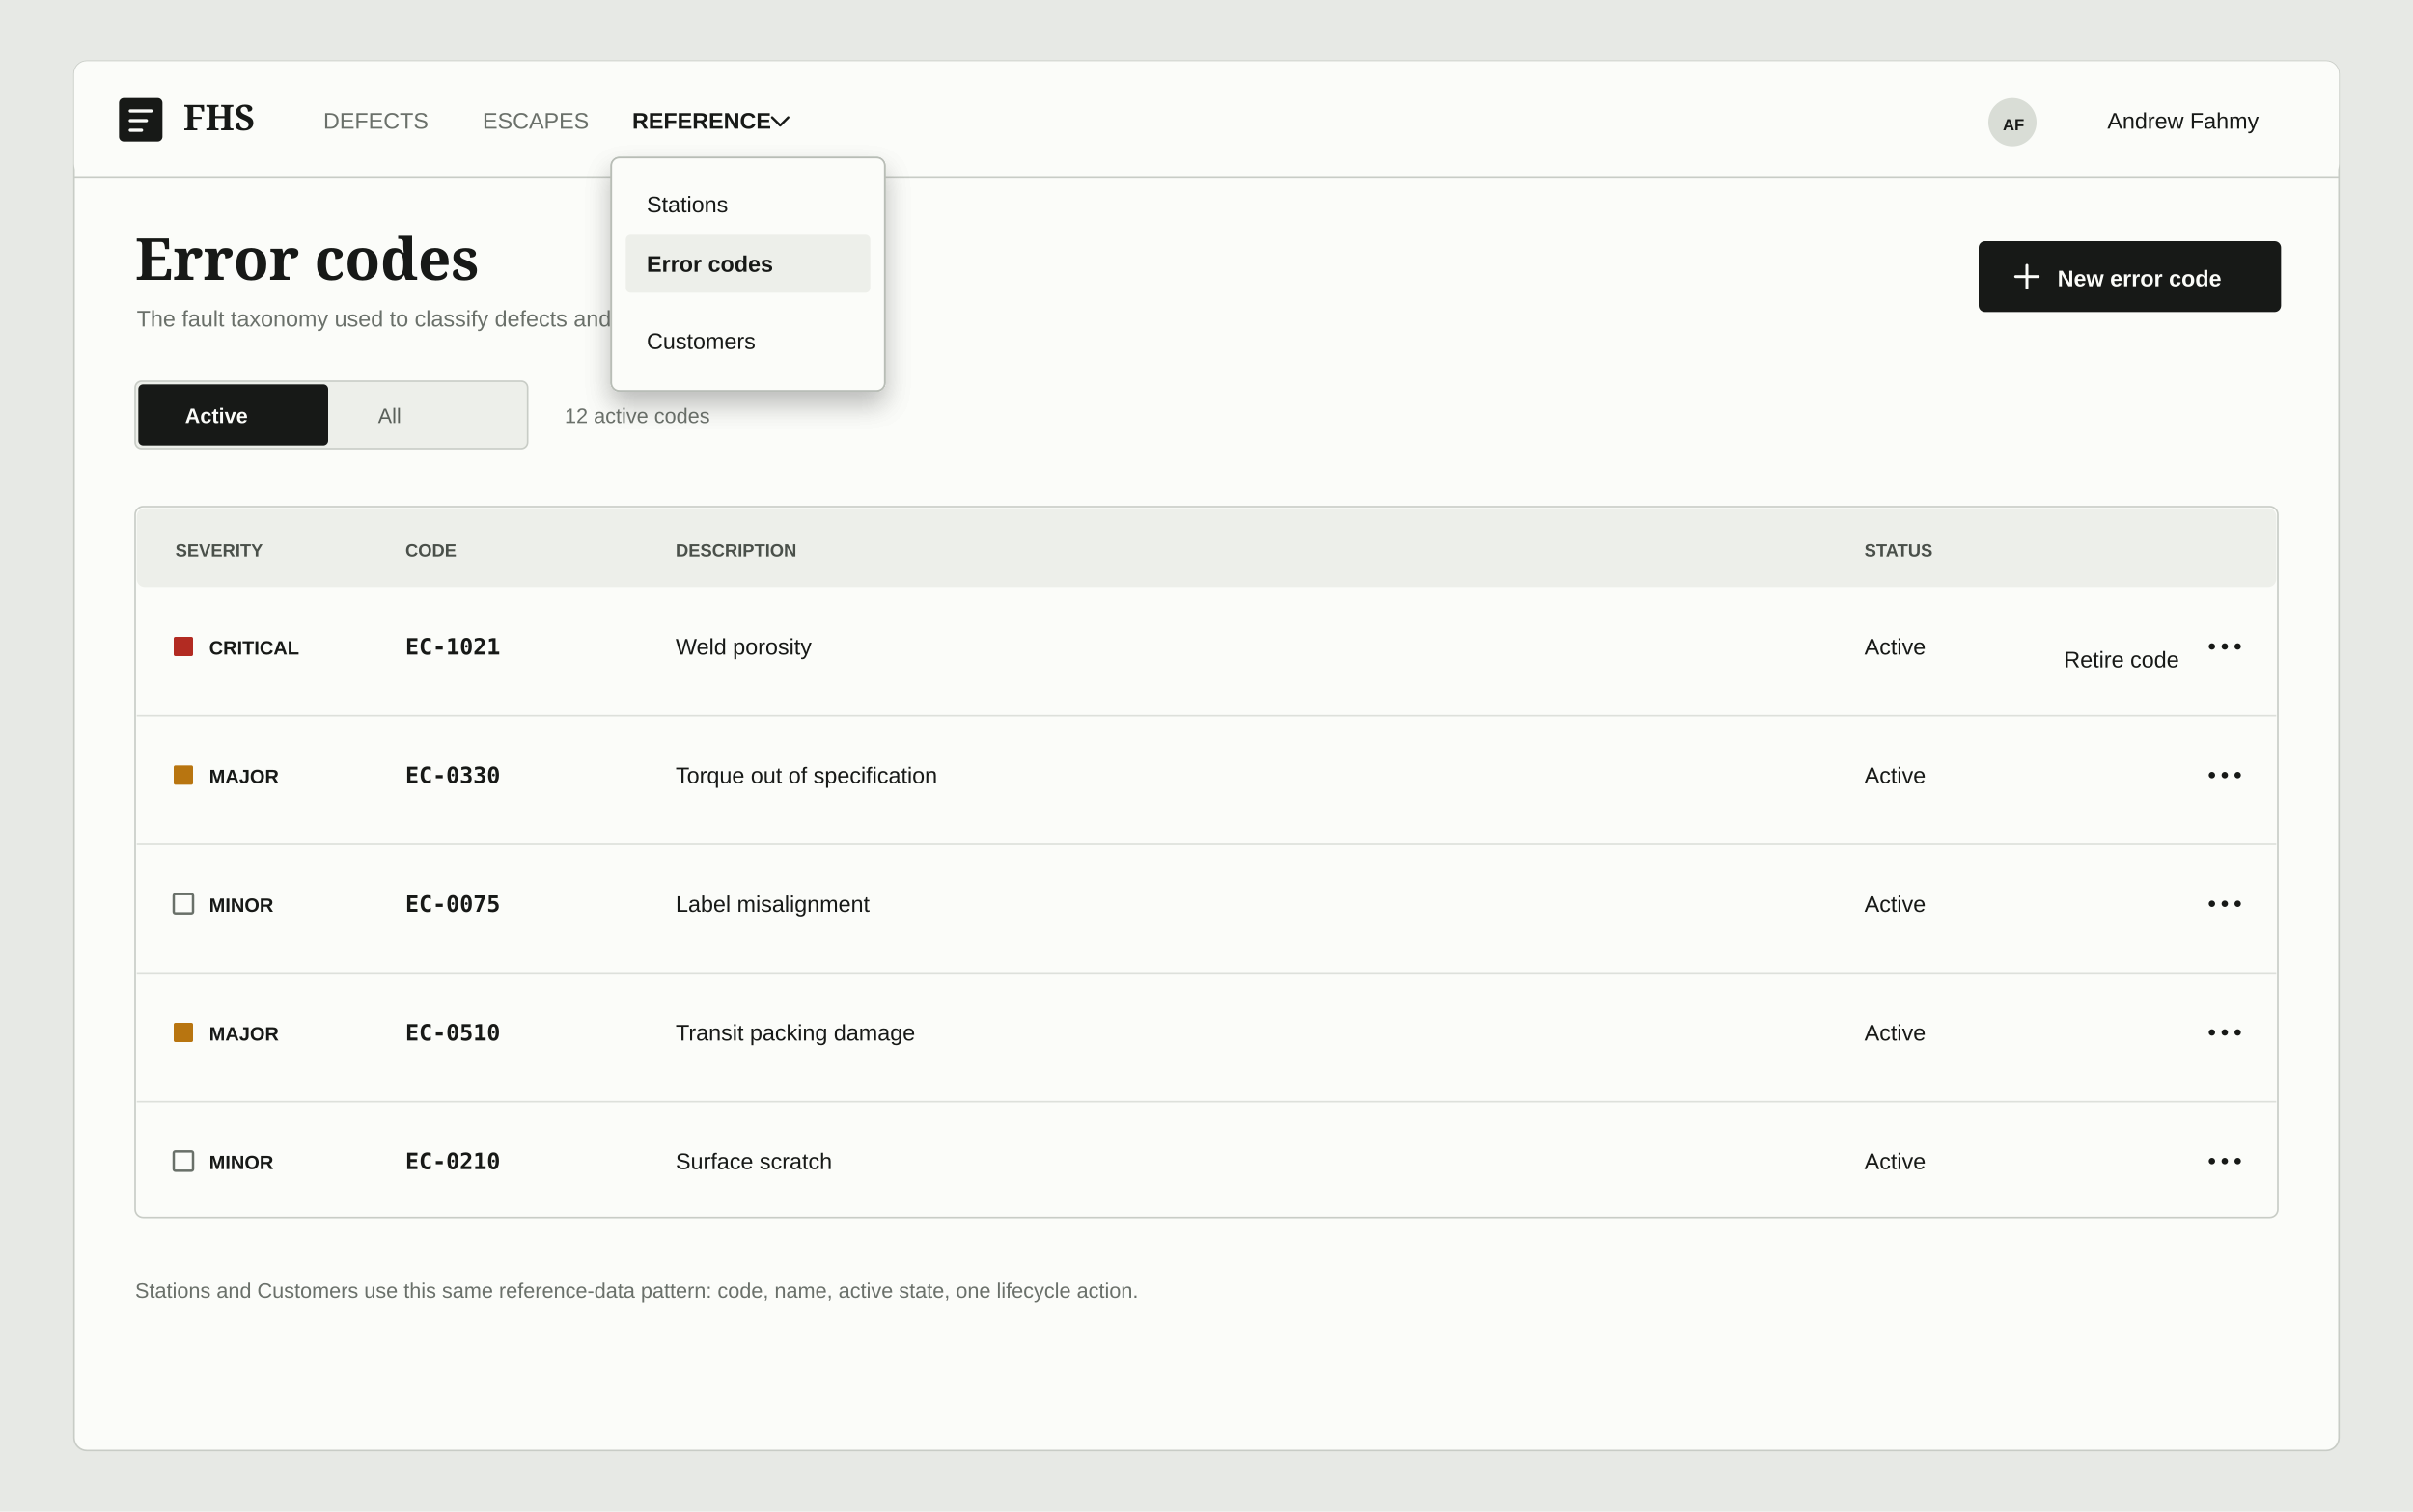
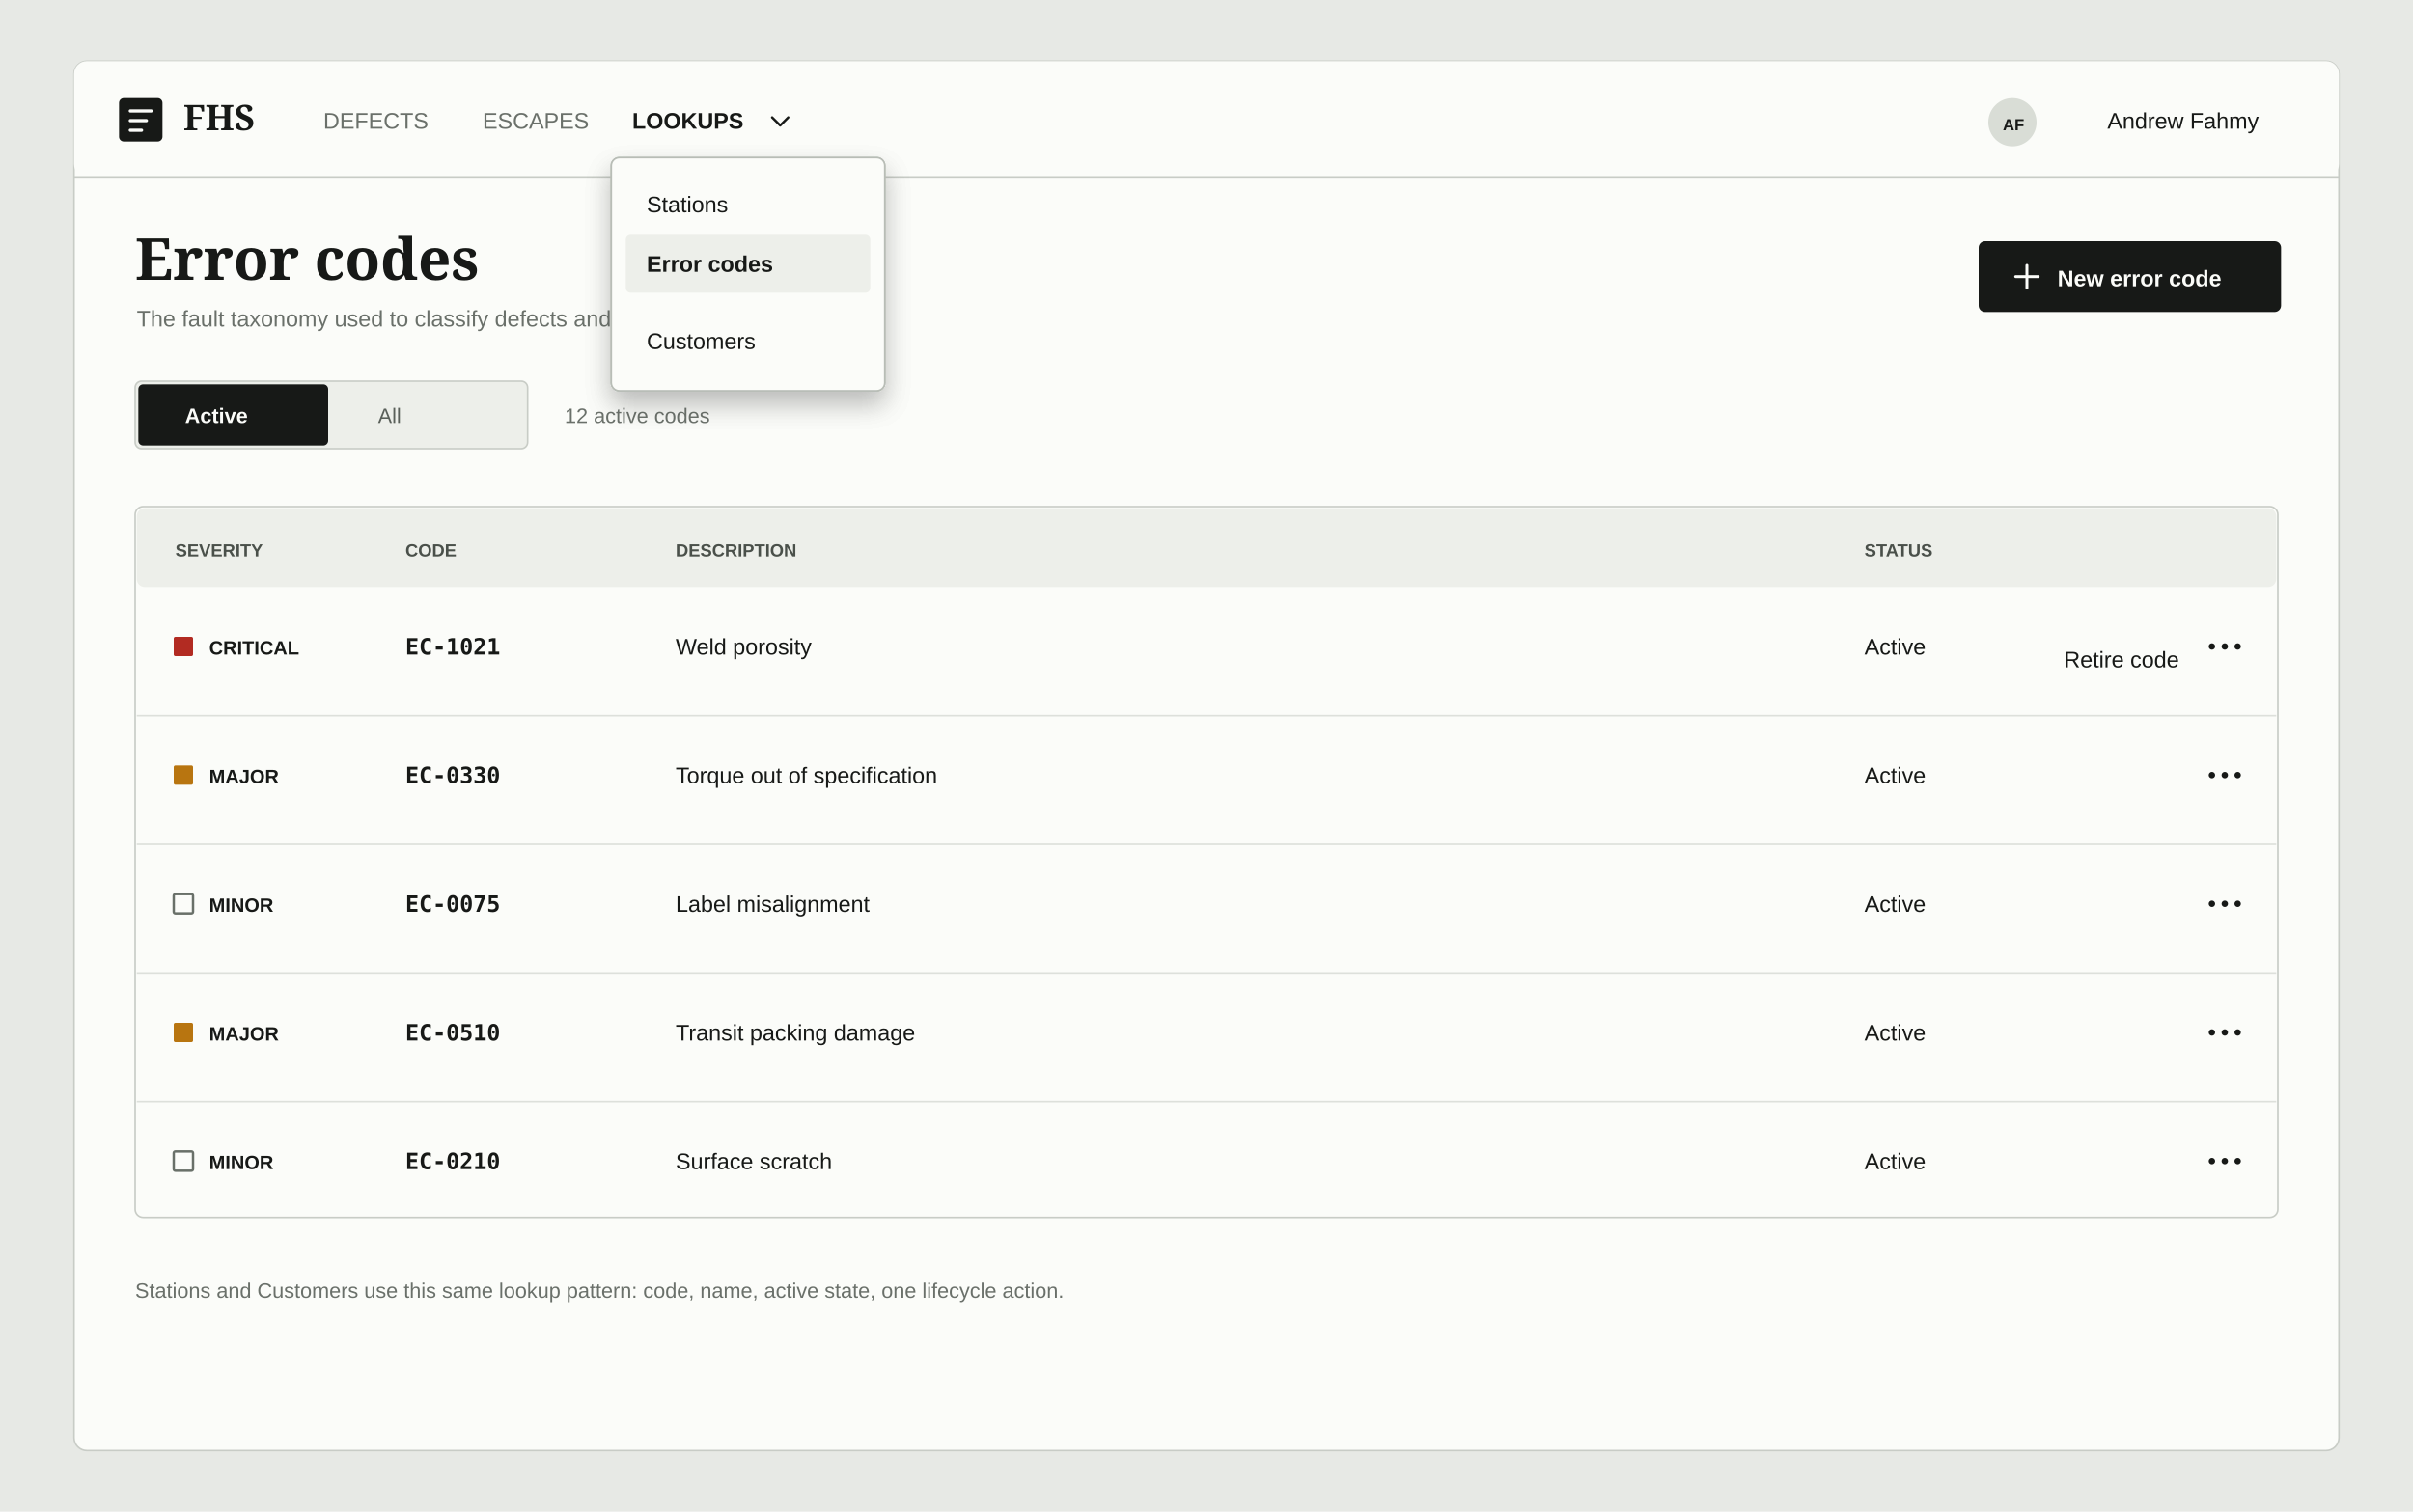
<svg xmlns="http://www.w3.org/2000/svg" width="1500" height="940" viewBox="0 0 1500 940" fill="none">
  <rect width="1500" height="940" fill="#E7E9E5" />
  <rect x="46" y="38" width="1408" height="864" rx="8" fill="#FBFCF9" stroke="#C8CCC6" />
  <rect x="46" y="38" width="1408" height="72" rx="8" fill="#FBFCF9" />
  <path d="M46 110H1454" stroke="#C8CCC6" />
  <rect x="74" y="61" width="27" height="27" rx="3" fill="#171917" />
  <path d="M81 69H94M81 75H91M81 81H88" stroke="#FBFCF9" stroke-width="2" stroke-linecap="round" />
  <text x="114" y="81" fill="#171917" font-family="Georgia, serif" font-size="22" font-weight="700">FHS</text>
  <text x="201" y="80" fill="#6A706A" font-family="Arial, sans-serif" font-size="14">DEFECTS</text>
  <text x="300" y="80" fill="#6A706A" font-family="Arial, sans-serif" font-size="14">ESCAPES</text>
-   <text x="393" y="80" fill="#171917" font-family="Arial, sans-serif" font-size="14" font-weight="700">REFERENCE</text>
+   <text x="393" y="80" fill="#171917" font-family="Arial, sans-serif" font-size="14" font-weight="700">LOOKUPS</text>
  <path d="M480 73L485 78L490 73" stroke="#171917" stroke-width="1.5" stroke-linecap="round" stroke-linejoin="round" />
  <circle cx="1251" cy="76" r="15" fill="#D9DDD6" />
  <text x="1245" y="81" fill="#171917" font-family="Arial, sans-serif" font-size="10" font-weight="700">AF</text>
  <text x="1310" y="80" fill="#171917" font-family="Arial, sans-serif" font-size="14">Andrew Fahmy</text>
  <rect x="380" y="98" width="170" height="145" rx="5" fill="#FBFCF9" stroke="#B8BDB6" filter="url(#shadow)" />
  <text x="402" y="132" fill="#171917" font-family="Arial, sans-serif" font-size="14">Stations</text>
  <rect x="389" y="146" width="152" height="36" rx="3" fill="#EDEFEA" />
  <text x="402" y="169" fill="#171917" font-family="Arial, sans-serif" font-size="14" font-weight="700">Error codes</text>
  <text x="402" y="217" fill="#171917" font-family="Arial, sans-serif" font-size="14">Customers</text>
  <text x="84" y="174" fill="#171917" font-family="Georgia, serif" font-size="36" font-weight="700">Error codes</text>
  <text x="85" y="203" fill="#6A706A" font-family="Arial, sans-serif" font-size="14">The fault taxonomy used to classify defects and escapes</text>
  <rect x="1230" y="150" width="188" height="44" rx="4" fill="#171917" />
  <path d="M1253 172H1267M1260 165V179" stroke="#FBFCF9" stroke-width="1.8" stroke-linecap="round" />
  <text x="1279" y="178" fill="#FBFCF9" font-family="Arial, sans-serif" font-size="14" font-weight="700">New error code</text>
  <rect x="84" y="237" width="244" height="42" rx="4" fill="#EDEFEA" stroke="#C8CCC6" />
  <rect x="86" y="239" width="118" height="38" rx="3" fill="#171917" />
  <text x="115" y="263" fill="#FBFCF9" font-family="Arial, sans-serif" font-size="13" font-weight="700">Active</text>
  <text x="235" y="263" fill="#5A605A" font-family="Arial, sans-serif" font-size="13">All</text>
  <text x="351" y="263" fill="#6A706A" font-family="Arial, sans-serif" font-size="13">12 active codes</text>
  <rect x="84" y="315" width="1332" height="442" rx="5" fill="#FBFCF9" stroke="#C8CCC6" />
  <rect x="85" y="316" width="1330" height="49" rx="5" fill="#EDEFEA" />
  <text x="109" y="346" fill="#4A504A" font-family="Arial, sans-serif" font-size="11" font-weight="700">SEVERITY</text>
  <text x="252" y="346" fill="#4A504A" font-family="Arial, sans-serif" font-size="11" font-weight="700">CODE</text>
  <text x="420" y="346" fill="#4A504A" font-family="Arial, sans-serif" font-size="11" font-weight="700">DESCRIPTION</text>
  <text x="1159" y="346" fill="#4A504A" font-family="Arial, sans-serif" font-size="11" font-weight="700">STATUS</text>
  <g font-family="Arial, sans-serif">
    <rect x="108" y="396" width="12" height="12" rx="1" fill="#B22B22" />
    <text x="130" y="407" fill="#171917" font-size="12" font-weight="700">CRITICAL</text>
    <text x="252" y="407" fill="#171917" font-family="monospace" font-size="14" font-weight="700">EC-1021</text>
    <text x="420" y="407" fill="#171917" font-size="14">Weld porosity</text>
    <text x="1159" y="407" fill="#171917" font-size="14">Active</text>
    <circle cx="1375" cy="402" r="2" fill="#171917" />
    <circle cx="1383" cy="402" r="2" fill="#171917" />
    <circle cx="1391" cy="402" r="2" fill="#171917" />
    <path d="M85 445H1415" stroke="#DDE0DB" />
    <rect x="108" y="476" width="12" height="12" rx="1" fill="#B87510" />
    <text x="130" y="487" fill="#171917" font-size="12" font-weight="700">MAJOR</text>
    <text x="252" y="487" fill="#171917" font-family="monospace" font-size="14" font-weight="700">EC-0330</text>
    <text x="420" y="487" fill="#171917" font-size="14">Torque out of specification</text>
    <text x="1159" y="487" fill="#171917" font-size="14">Active</text>
    <circle cx="1375" cy="482" r="2" fill="#171917" />
    <circle cx="1383" cy="482" r="2" fill="#171917" />
    <circle cx="1391" cy="482" r="2" fill="#171917" />
    <path d="M85 525H1415" stroke="#DDE0DB" />
    <rect x="108" y="556" width="12" height="12" rx="1" fill="#FBFCF9" stroke="#697069" stroke-width="1.5" />
    <text x="130" y="567" fill="#171917" font-size="12" font-weight="700">MINOR</text>
    <text x="252" y="567" fill="#171917" font-family="monospace" font-size="14" font-weight="700">EC-0075</text>
    <text x="420" y="567" fill="#171917" font-size="14">Label misalignment</text>
    <text x="1159" y="567" fill="#171917" font-size="14">Active</text>
    <circle cx="1375" cy="562" r="2" fill="#171917" />
    <circle cx="1383" cy="562" r="2" fill="#171917" />
    <circle cx="1391" cy="562" r="2" fill="#171917" />
    <path d="M85 605H1415" stroke="#DDE0DB" />
    <rect x="108" y="636" width="12" height="12" rx="1" fill="#B87510" />
    <text x="130" y="647" fill="#171917" font-size="12" font-weight="700">MAJOR</text>
    <text x="252" y="647" fill="#171917" font-family="monospace" font-size="14" font-weight="700">EC-0510</text>
    <text x="420" y="647" fill="#171917" font-size="14">Transit packing damage</text>
    <text x="1159" y="647" fill="#171917" font-size="14">Active</text>
    <circle cx="1375" cy="642" r="2" fill="#171917" />
    <circle cx="1383" cy="642" r="2" fill="#171917" />
    <circle cx="1391" cy="642" r="2" fill="#171917" />
    <path d="M85 685H1415" stroke="#DDE0DB" />
    <rect x="108" y="716" width="12" height="12" rx="1" fill="#FBFCF9" stroke="#697069" stroke-width="1.5" />
    <text x="130" y="727" fill="#171917" font-size="12" font-weight="700">MINOR</text>
    <text x="252" y="727" fill="#171917" font-family="monospace" font-size="14" font-weight="700">EC-0210</text>
    <text x="420" y="727" fill="#171917" font-size="14">Surface scratch</text>
    <text x="1159" y="727" fill="#171917" font-size="14">Active</text>
    <circle cx="1375" cy="722" r="2" fill="#171917" />
    <circle cx="1383" cy="722" r="2" fill="#171917" />
    <circle cx="1391" cy="722" r="2" fill="#171917" />
  </g>
  <rect x="1267" y="386" width="130" height="46" rx="4" fill="#FBFCF9" stroke="#B8BDB6" filter="url(#shadow)" />
  <text x="1283" y="415" fill="#171917" font-family="Arial, sans-serif" font-size="14">Retire code</text>
-   <text x="84" y="807" fill="#6A706A" font-family="Arial, sans-serif" font-size="13">Stations and Customers use this same reference-data pattern: code, name, active state, one lifecycle action.</text>
+   <text x="84" y="807" fill="#6A706A" font-family="Arial, sans-serif" font-size="13">Stations and Customers use this same lookup pattern: code, name, active state, one lifecycle action.</text>
  <rect x="380" y="98" width="170" height="145" rx="5" fill="#FBFCF9" stroke="#B8BDB6" filter="url(#shadow)" />
  <text x="402" y="132" fill="#171917" font-family="Arial, sans-serif" font-size="14">Stations</text>
  <rect x="389" y="146" width="152" height="36" rx="3" fill="#EDEFEA" />
  <text x="402" y="169" fill="#171917" font-family="Arial, sans-serif" font-size="14" font-weight="700">Error codes</text>
  <text x="402" y="217" fill="#171917" font-family="Arial, sans-serif" font-size="14">Customers</text>
  <defs>
    <filter id="shadow" x="360" y="82" width="220" height="190" filterUnits="userSpaceOnUse">
      <feDropShadow dx="0" dy="8" stdDeviation="8" flood-color="#171917" flood-opacity=".14" />
    </filter>
  </defs>
</svg>
